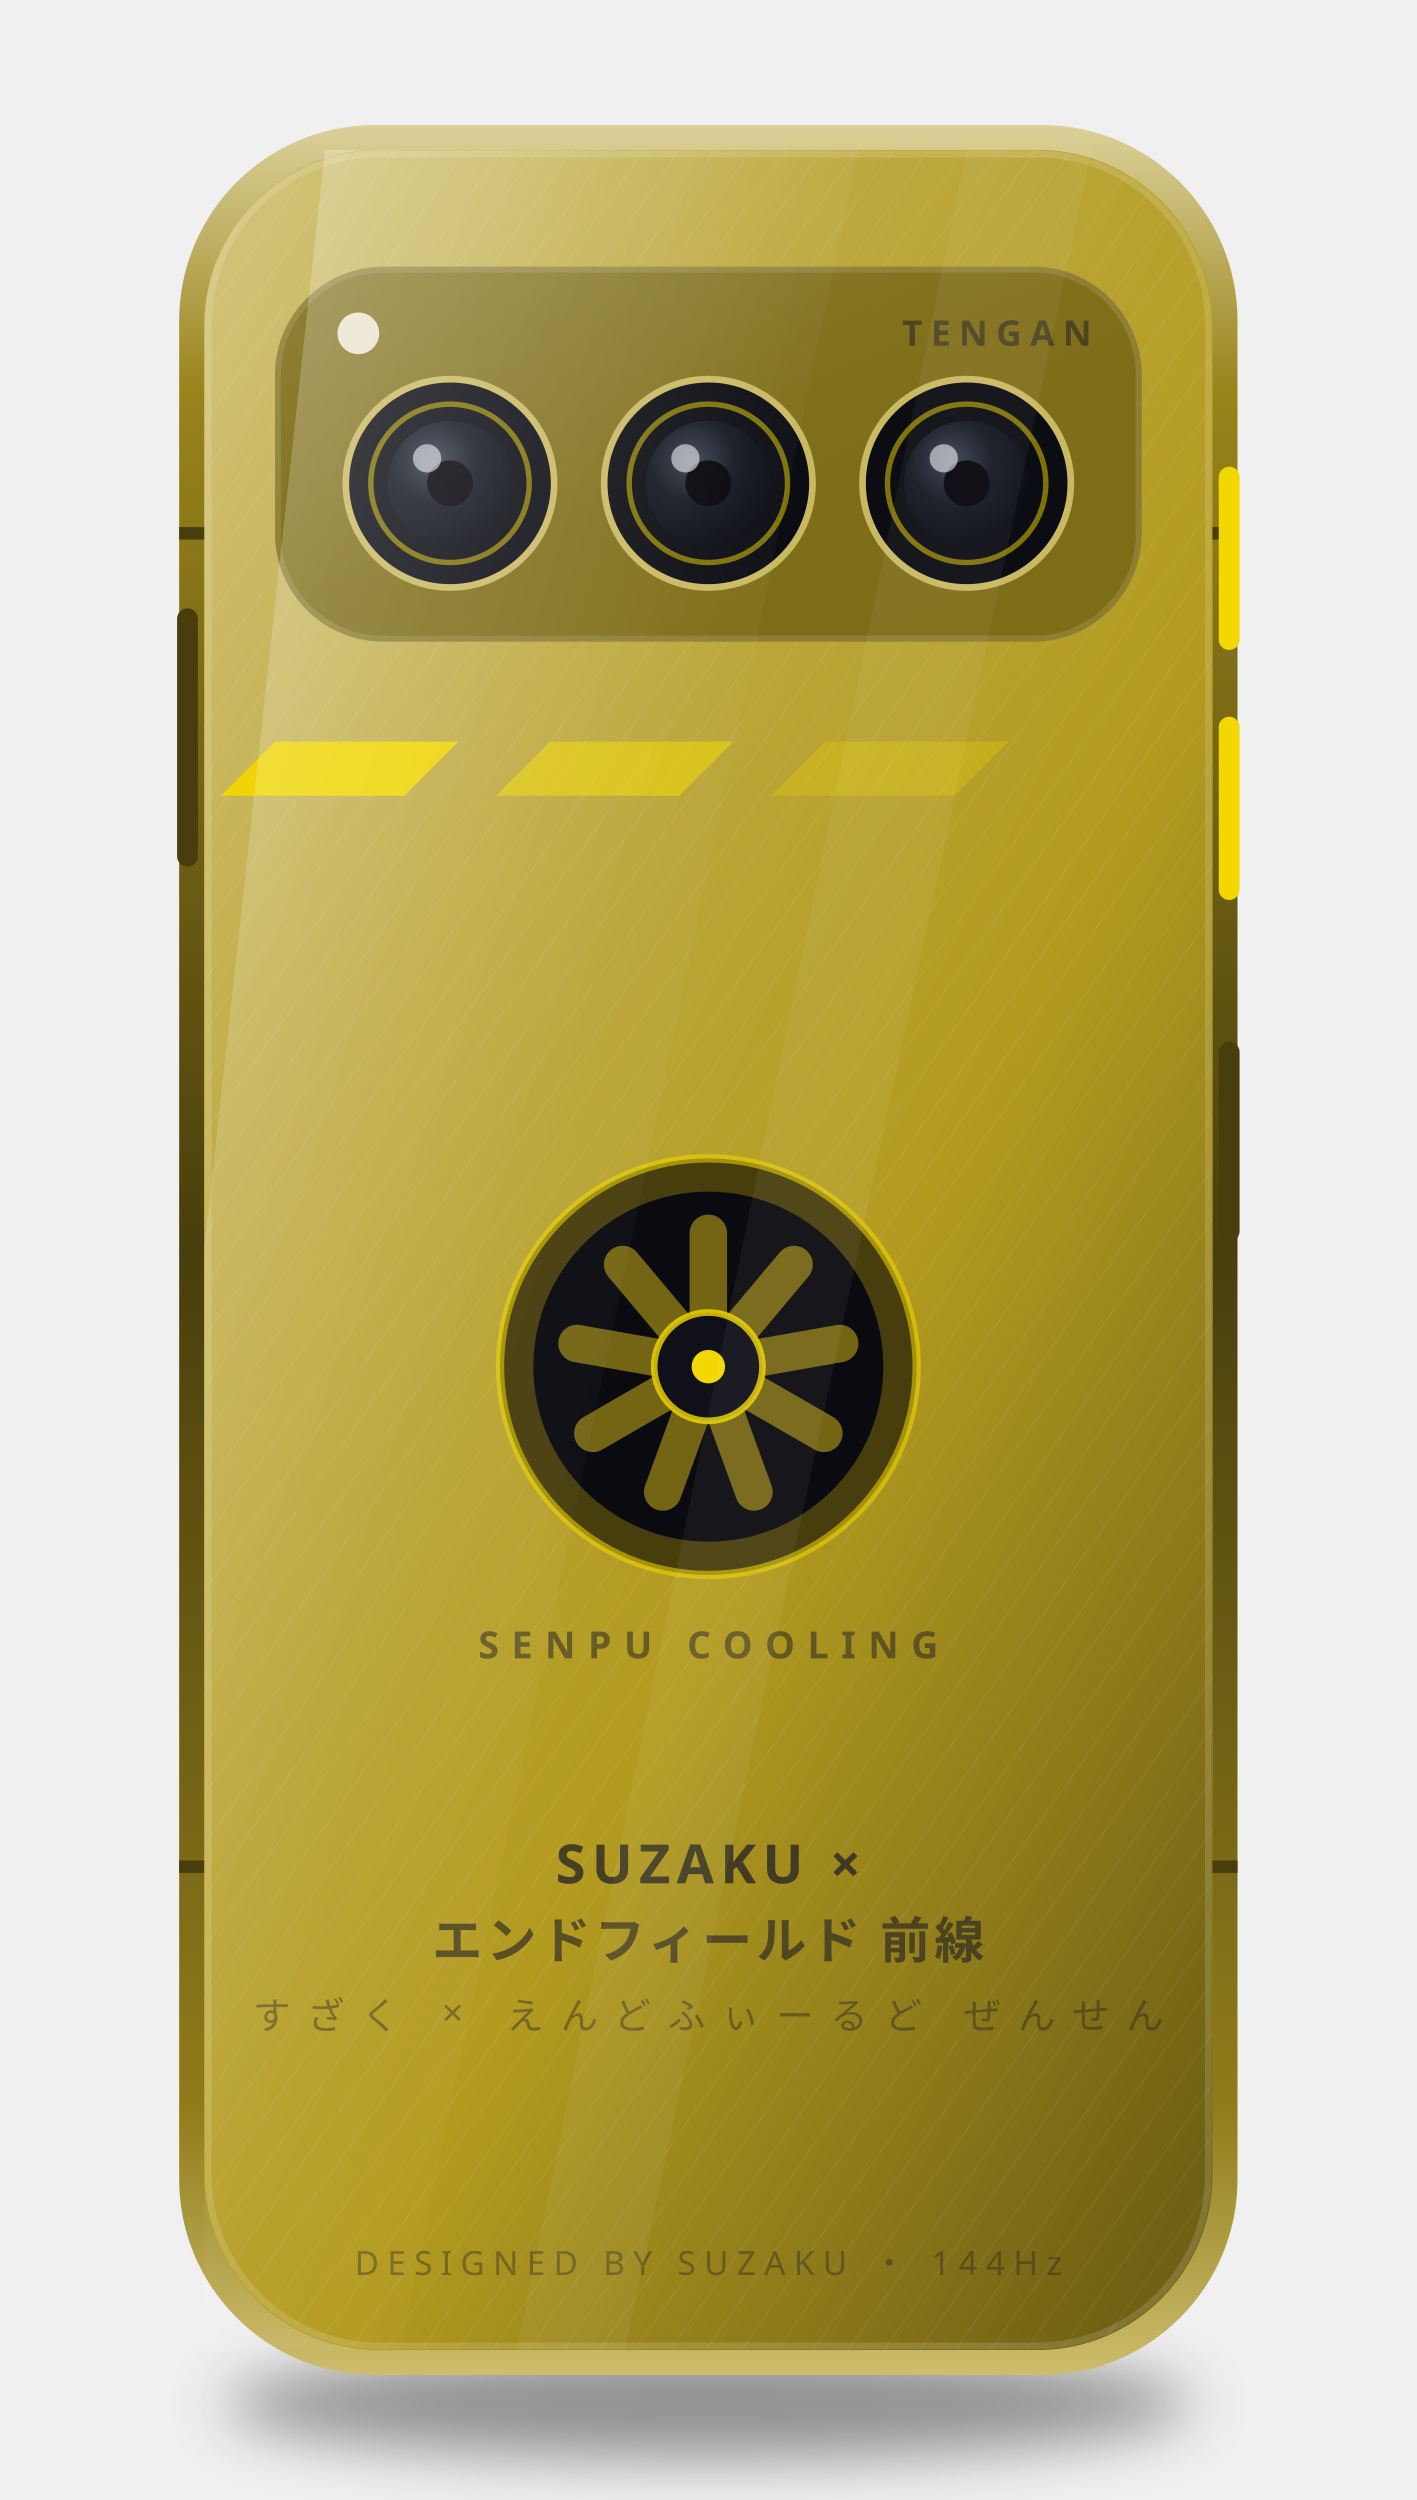
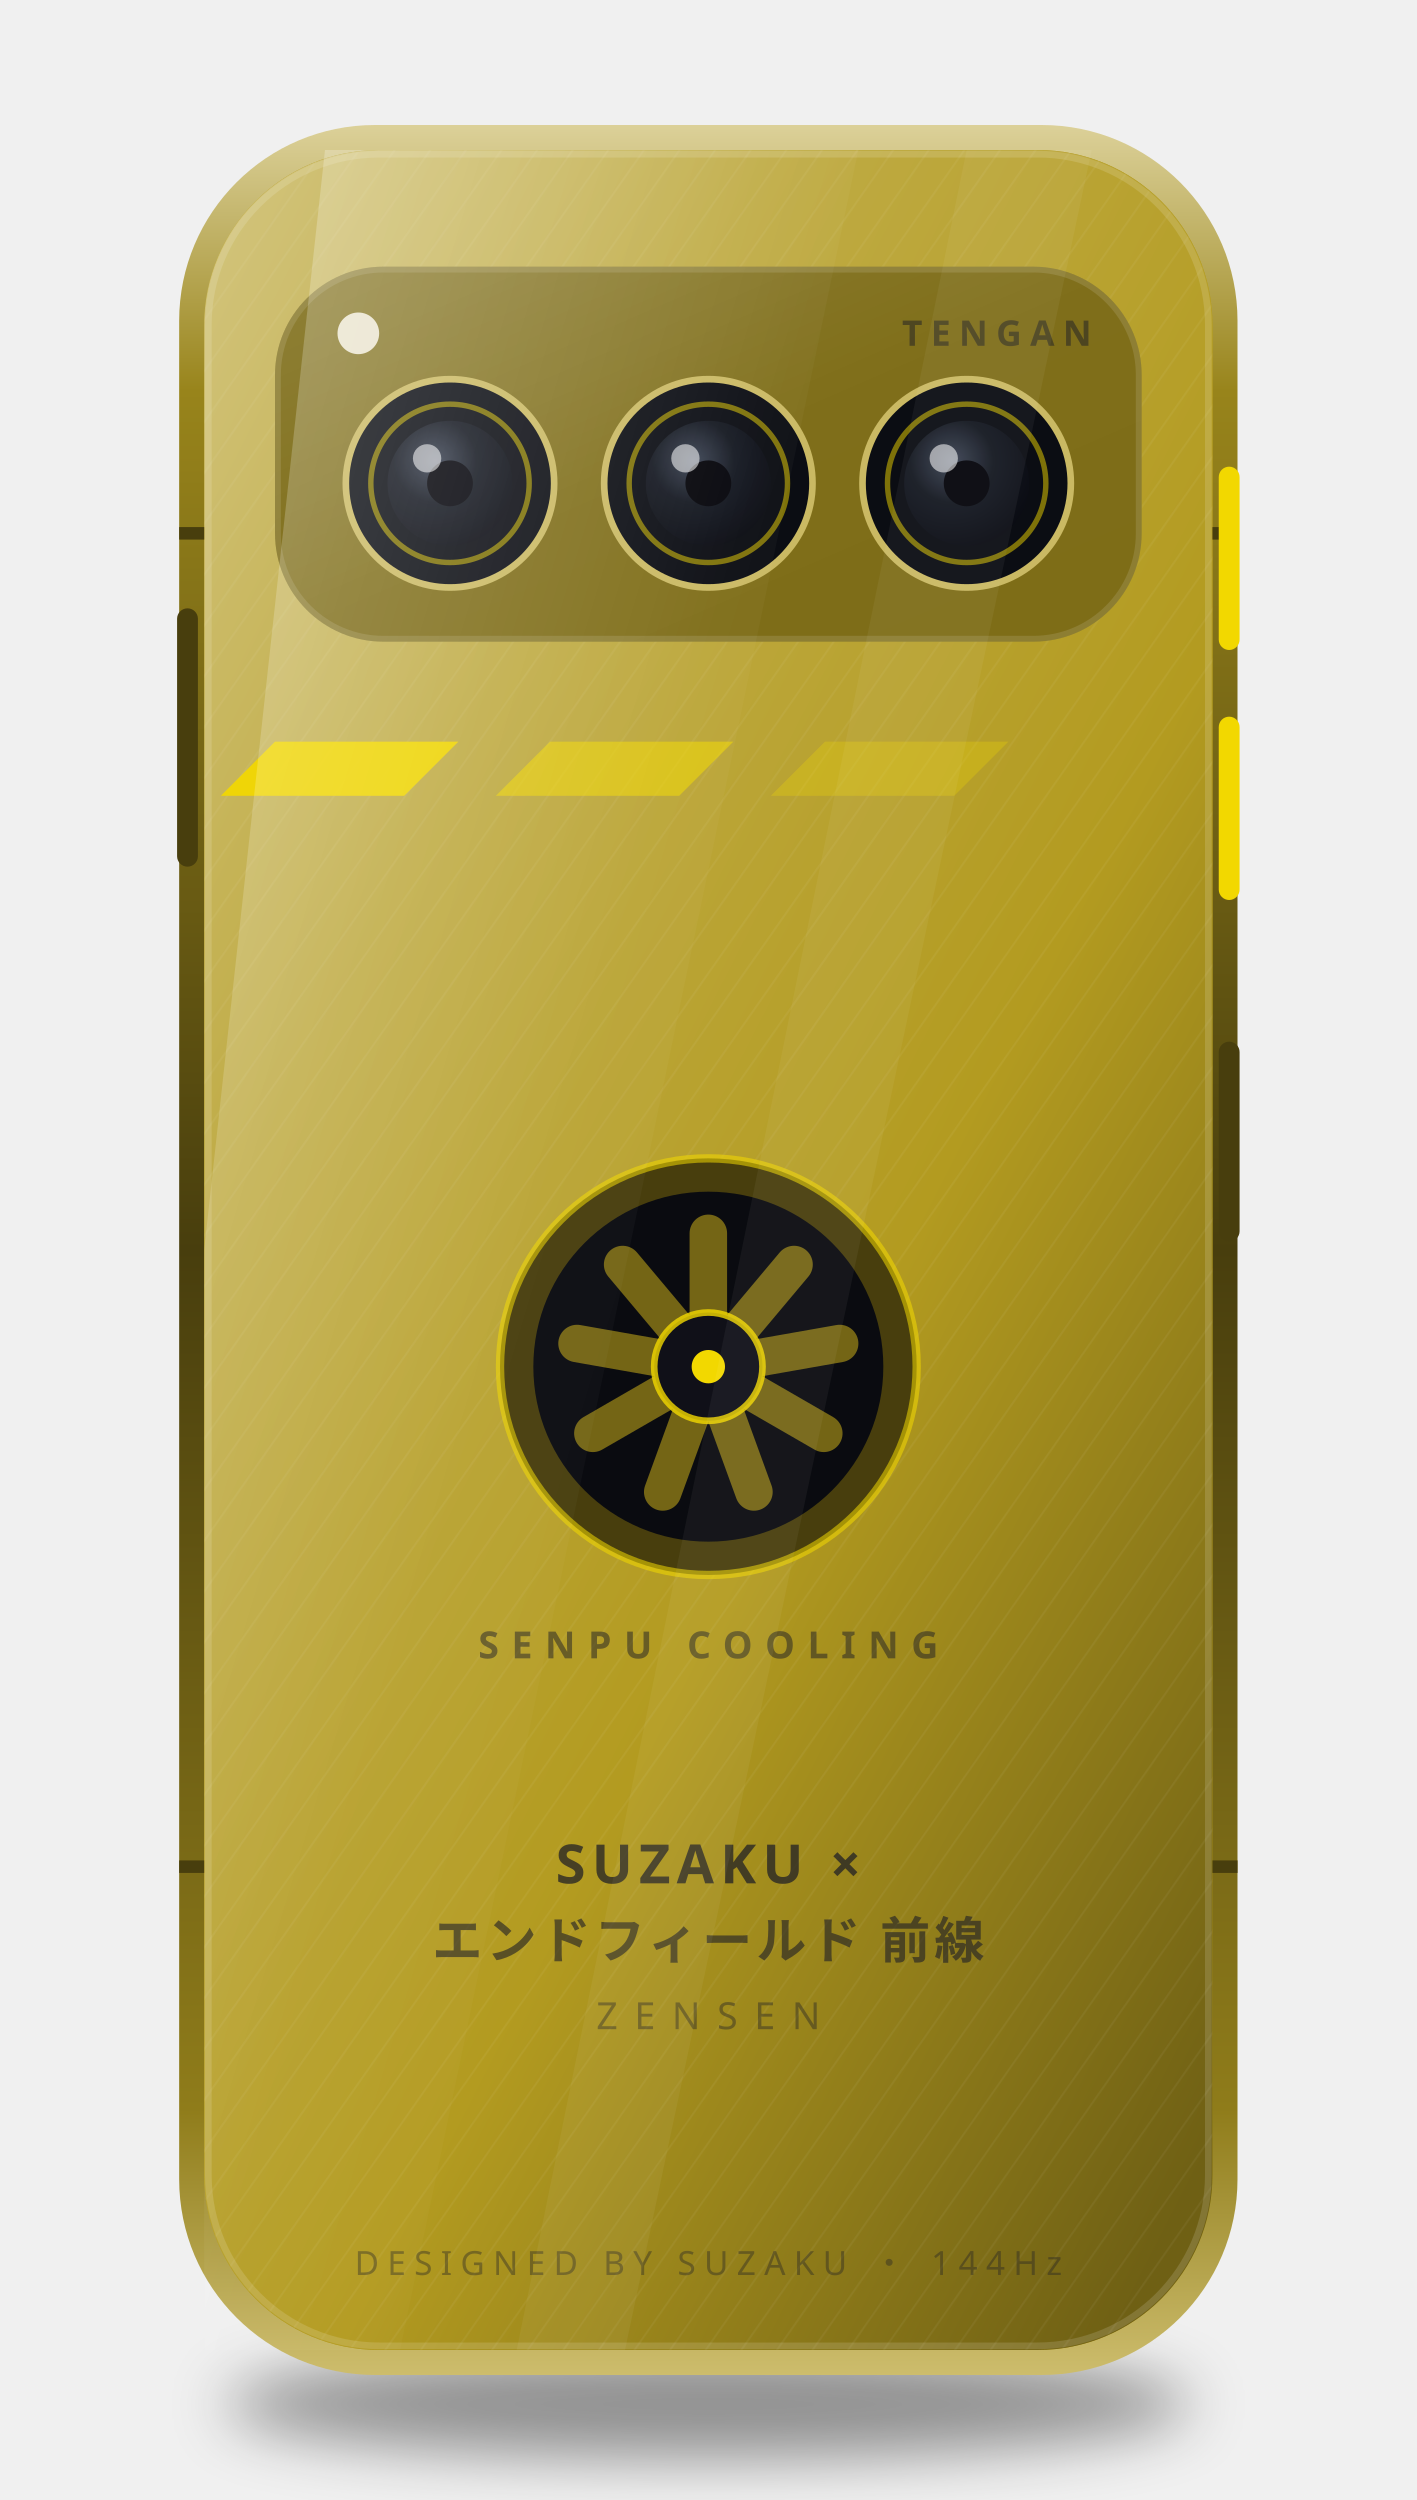
<svg xmlns="http://www.w3.org/2000/svg" viewBox="0 0 340 600" role="img" aria-label="SUZAKU × エンドフィールド 前線">
  <defs>
    <linearGradient id="bodyzensen1" x1="0" y1="0" x2="0.9" y2="1">
      <stop offset="0" stop-color="#d3c57e" />
      <stop offset="0.28" stop-color="#bfab44" />
      <stop offset="0.62" stop-color="#b39b20" />
      <stop offset="1" stop-color="#6f6014" />
    </linearGradient>
    <linearGradient id="framezensen1" x1="0" y1="0" x2="0" y2="1">
      <stop offset="0" stop-color="#ddd29b" />
      <stop offset="0.12" stop-color="#98841b" />
      <stop offset="0.5" stop-color="#483e0d" />
      <stop offset="0.88" stop-color="#8f7c1a" />
      <stop offset="1" stop-color="#cebe6e" />
    </linearGradient>
    <radialGradient id="lenszensen1" cx="0.38" cy="0.32" r="0.95">
      <stop offset="0" stop-color="#3c4454" />
      <stop offset="0.35" stop-color="#141821" />
      <stop offset="1" stop-color="#04040a" />
    </radialGradient>
    <linearGradient id="sheenzensen1" x1="0" y1="0" x2="1" y2="1">
      <stop offset="0" stop-color="#ffffff" stop-opacity="0.28" />
      <stop offset="0.5" stop-color="#ffffff" stop-opacity="0.03" />
      <stop offset="1" stop-color="#ffffff" stop-opacity="0" />
    </linearGradient>
    <pattern id="texzensen1" width="7" height="7" patternUnits="userSpaceOnUse" patternTransform="rotate(35)">
      <path d="M0 0 V7" stroke="#ffffff" stroke-opacity="0.045" stroke-width="1" />
    </pattern>
    <filter id="softzensen1" x="-40%" y="-40%" width="180%" height="180%">
      <feGaussianBlur stdDeviation="7" />
    </filter>
  </defs>
  <ellipse cx="170" cy="577" rx="116" ry="13" fill="#000000" opacity="0.4" filter="url(#softzensen1)" />
  <rect x="43" y="30" width="254" height="540" rx="47" fill="url(#framezensen1)" />
  <rect x="49" y="36" width="242" height="528" rx="42" fill="#b39b20" />
  <rect x="49" y="36" width="242" height="528" rx="42" fill="url(#bodyzensen1)" />
  <rect x="49" y="36" width="242" height="528" rx="42" fill="url(#texzensen1)" />
  <rect x="50" y="37" width="240" height="526" rx="41" fill="none" stroke="#ffffff" stroke-opacity="0.14" stroke-width="1.6" />
  <path d="M43 128 h6 M43 448 h6 M291 128 h6 M291 448 h6" stroke="#483e0d" stroke-width="3" />
  <rect x="66" y="64" width="208" height="90" rx="26" fill="#7d6c16" />
  <rect x="66" y="64" width="208" height="90" rx="26" fill="url(#sheenzensen1)" opacity="0.5" />
  <rect x="66.7" y="64.7" width="206.6" height="88.6" rx="25.3" fill="none" stroke="#ffffff" stroke-opacity="0.12" stroke-width="1.4" />
  <circle cx="86" cy="80" r="5" fill="#f4efdf" opacity="0.9" />
  <text x="262" y="83" font-family="'Noto Sans JP',sans-serif" font-size="8.5" font-weight="700" fill="#1c1c26" opacity="0.5" text-anchor="end" letter-spacing="2">TENGAN</text>
  <circle cx="108" cy="116" r="25" fill="#0b0d13" stroke="#cab963" stroke-width="1.6" />
  <circle cx="108" cy="116" r="19" fill="none" stroke="#f2d800" stroke-opacity="0.5" stroke-width="1.3" />
  <circle cx="108" cy="116" r="15" fill="url(#lenszensen1)" />
  <circle cx="108" cy="116" r="5.5" fill="#04040a" />
  <circle cx="102.5" cy="110" r="3.4" fill="#ffffff" opacity="0.55" />
  <circle cx="170" cy="116" r="25" fill="#0b0d13" stroke="#cab963" stroke-width="1.6" />
  <circle cx="170" cy="116" r="19" fill="none" stroke="#f2d800" stroke-opacity="0.5" stroke-width="1.3" />
  <circle cx="170" cy="116" r="15" fill="url(#lenszensen1)" />
  <circle cx="170" cy="116" r="5.5" fill="#04040a" />
  <circle cx="164.5" cy="110" r="3.4" fill="#ffffff" opacity="0.55" />
  <circle cx="232" cy="116" r="25" fill="#0b0d13" stroke="#cab963" stroke-width="1.6" />
  <circle cx="232" cy="116" r="19" fill="none" stroke="#f2d800" stroke-opacity="0.5" stroke-width="1.3" />
  <circle cx="232" cy="116" r="15" fill="url(#lenszensen1)" />
  <circle cx="232" cy="116" r="5.5" fill="#04040a" />
  <circle cx="226.5" cy="110" r="3.4" fill="#ffffff" opacity="0.55" />
  <path d="M66 178 h44 l-13 13 h-44 z" fill="#f2d800" opacity="0.92" />
  <path d="M132 178 h44 l-13 13 h-44 z" fill="#f2d800" opacity="0.55" />
  <path d="M198 178 h44 l-13 13 h-44 z" fill="#f2d800" opacity="0.28" />
  <circle cx="170" cy="328" r="50" fill="#483e0d" />
  <circle cx="170" cy="328" r="50" fill="none" stroke="#f2d800" stroke-opacity="0.55" stroke-width="2" />
  <circle cx="170" cy="328" r="42" fill="#0a0b10" />
  <path d="M170 328 L170 296" stroke="#746515" stroke-width="9" stroke-linecap="round" transform="rotate(0 170 328)" />
  <path d="M170 328 L170 296" stroke="#746515" stroke-width="9" stroke-linecap="round" transform="rotate(40 170 328)" />
  <path d="M170 328 L170 296" stroke="#746515" stroke-width="9" stroke-linecap="round" transform="rotate(80 170 328)" />
  <path d="M170 328 L170 296" stroke="#746515" stroke-width="9" stroke-linecap="round" transform="rotate(120 170 328)" />
  <path d="M170 328 L170 296" stroke="#746515" stroke-width="9" stroke-linecap="round" transform="rotate(160 170 328)" />
  <path d="M170 328 L170 296" stroke="#746515" stroke-width="9" stroke-linecap="round" transform="rotate(200 170 328)" />
  <path d="M170 328 L170 296" stroke="#746515" stroke-width="9" stroke-linecap="round" transform="rotate(240 170 328)" />
  <path d="M170 328 L170 296" stroke="#746515" stroke-width="9" stroke-linecap="round" transform="rotate(280 170 328)" />
  <path d="M170 328 L170 296" stroke="#746515" stroke-width="9" stroke-linecap="round" transform="rotate(320 170 328)" />
  <circle cx="170" cy="328" r="13" fill="#101018" stroke="#f2d800" stroke-opacity="0.8" stroke-width="1.6" />
  <circle cx="170" cy="328" r="4" fill="#f2d800" />
  <text x="170" y="398" font-family="'Noto Sans JP',sans-serif" font-size="9" font-weight="700" fill="#1c1c26" opacity="0.5" text-anchor="middle" letter-spacing="3">SENPU COOLING</text>
  <text x="170" y="452" font-family="'Noto Sans JP',sans-serif" font-size="13" font-weight="800" fill="#1c1c26" opacity="0.72" text-anchor="middle" letter-spacing="1.5">SUZAKU ×</text>
  <text x="170" y="470" font-family="'Noto Sans JP',sans-serif" font-size="12" font-weight="700" fill="#1c1c26" opacity="0.6" text-anchor="middle" letter-spacing="1">エンドフィールド 前線</text>
-   <text x="170" y="487" font-family="'Noto Sans JP',sans-serif" font-size="9" fill="#1c1c26" opacity="0.4" text-anchor="middle" letter-spacing="4">すざく × えんどふぃーるど ぜんせん</text>
+   <text x="170" y="487" font-family="'Noto Sans JP',sans-serif" font-size="9" fill="#1c1c26" opacity="0.4" text-anchor="middle" letter-spacing="4">ZENSEN</text>
  <text x="170" y="546" font-family="'Noto Sans JP',sans-serif" font-size="8" fill="#1c1c26" opacity="0.38" text-anchor="middle" letter-spacing="2">DESIGNED BY SUZAKU ・ 144Hz</text>
  <path d="M78 36 L206 36 L96 564 L49 564 L49 300 Z" fill="url(#sheenzensen1)" />
  <path d="M232 36 L262 36 L150 564 L124 564 Z" fill="#ffffff" opacity="0.05" />
  <rect x="292.5" y="112" width="5" height="44" rx="2.5" fill="#f2d800" />
  <rect x="292.5" y="172" width="5" height="44" rx="2.5" fill="#f2d800" />
  <rect x="292.5" y="250" width="5" height="48" rx="2.5" fill="#483e0d" />
  <rect x="42.5" y="146" width="5" height="62" rx="2.5" fill="#483e0d" />
</svg>
